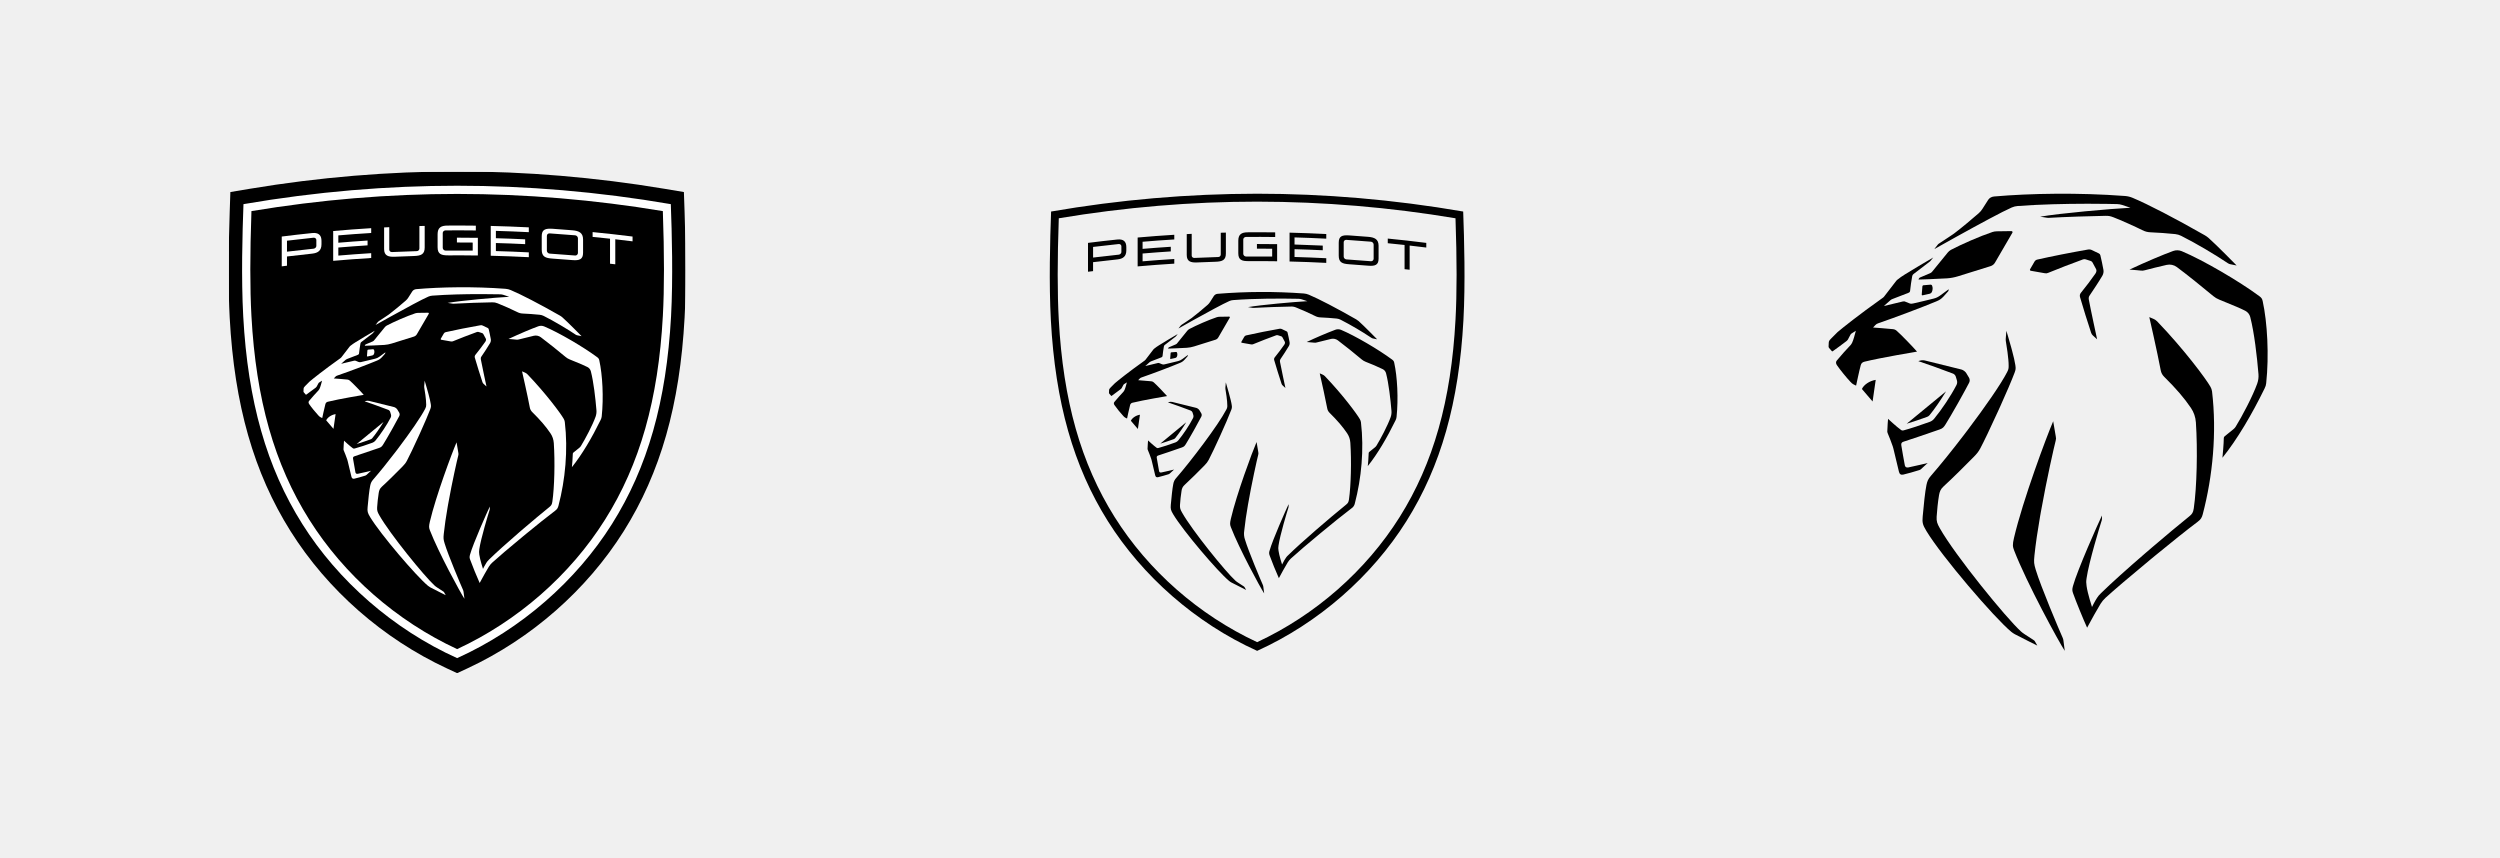
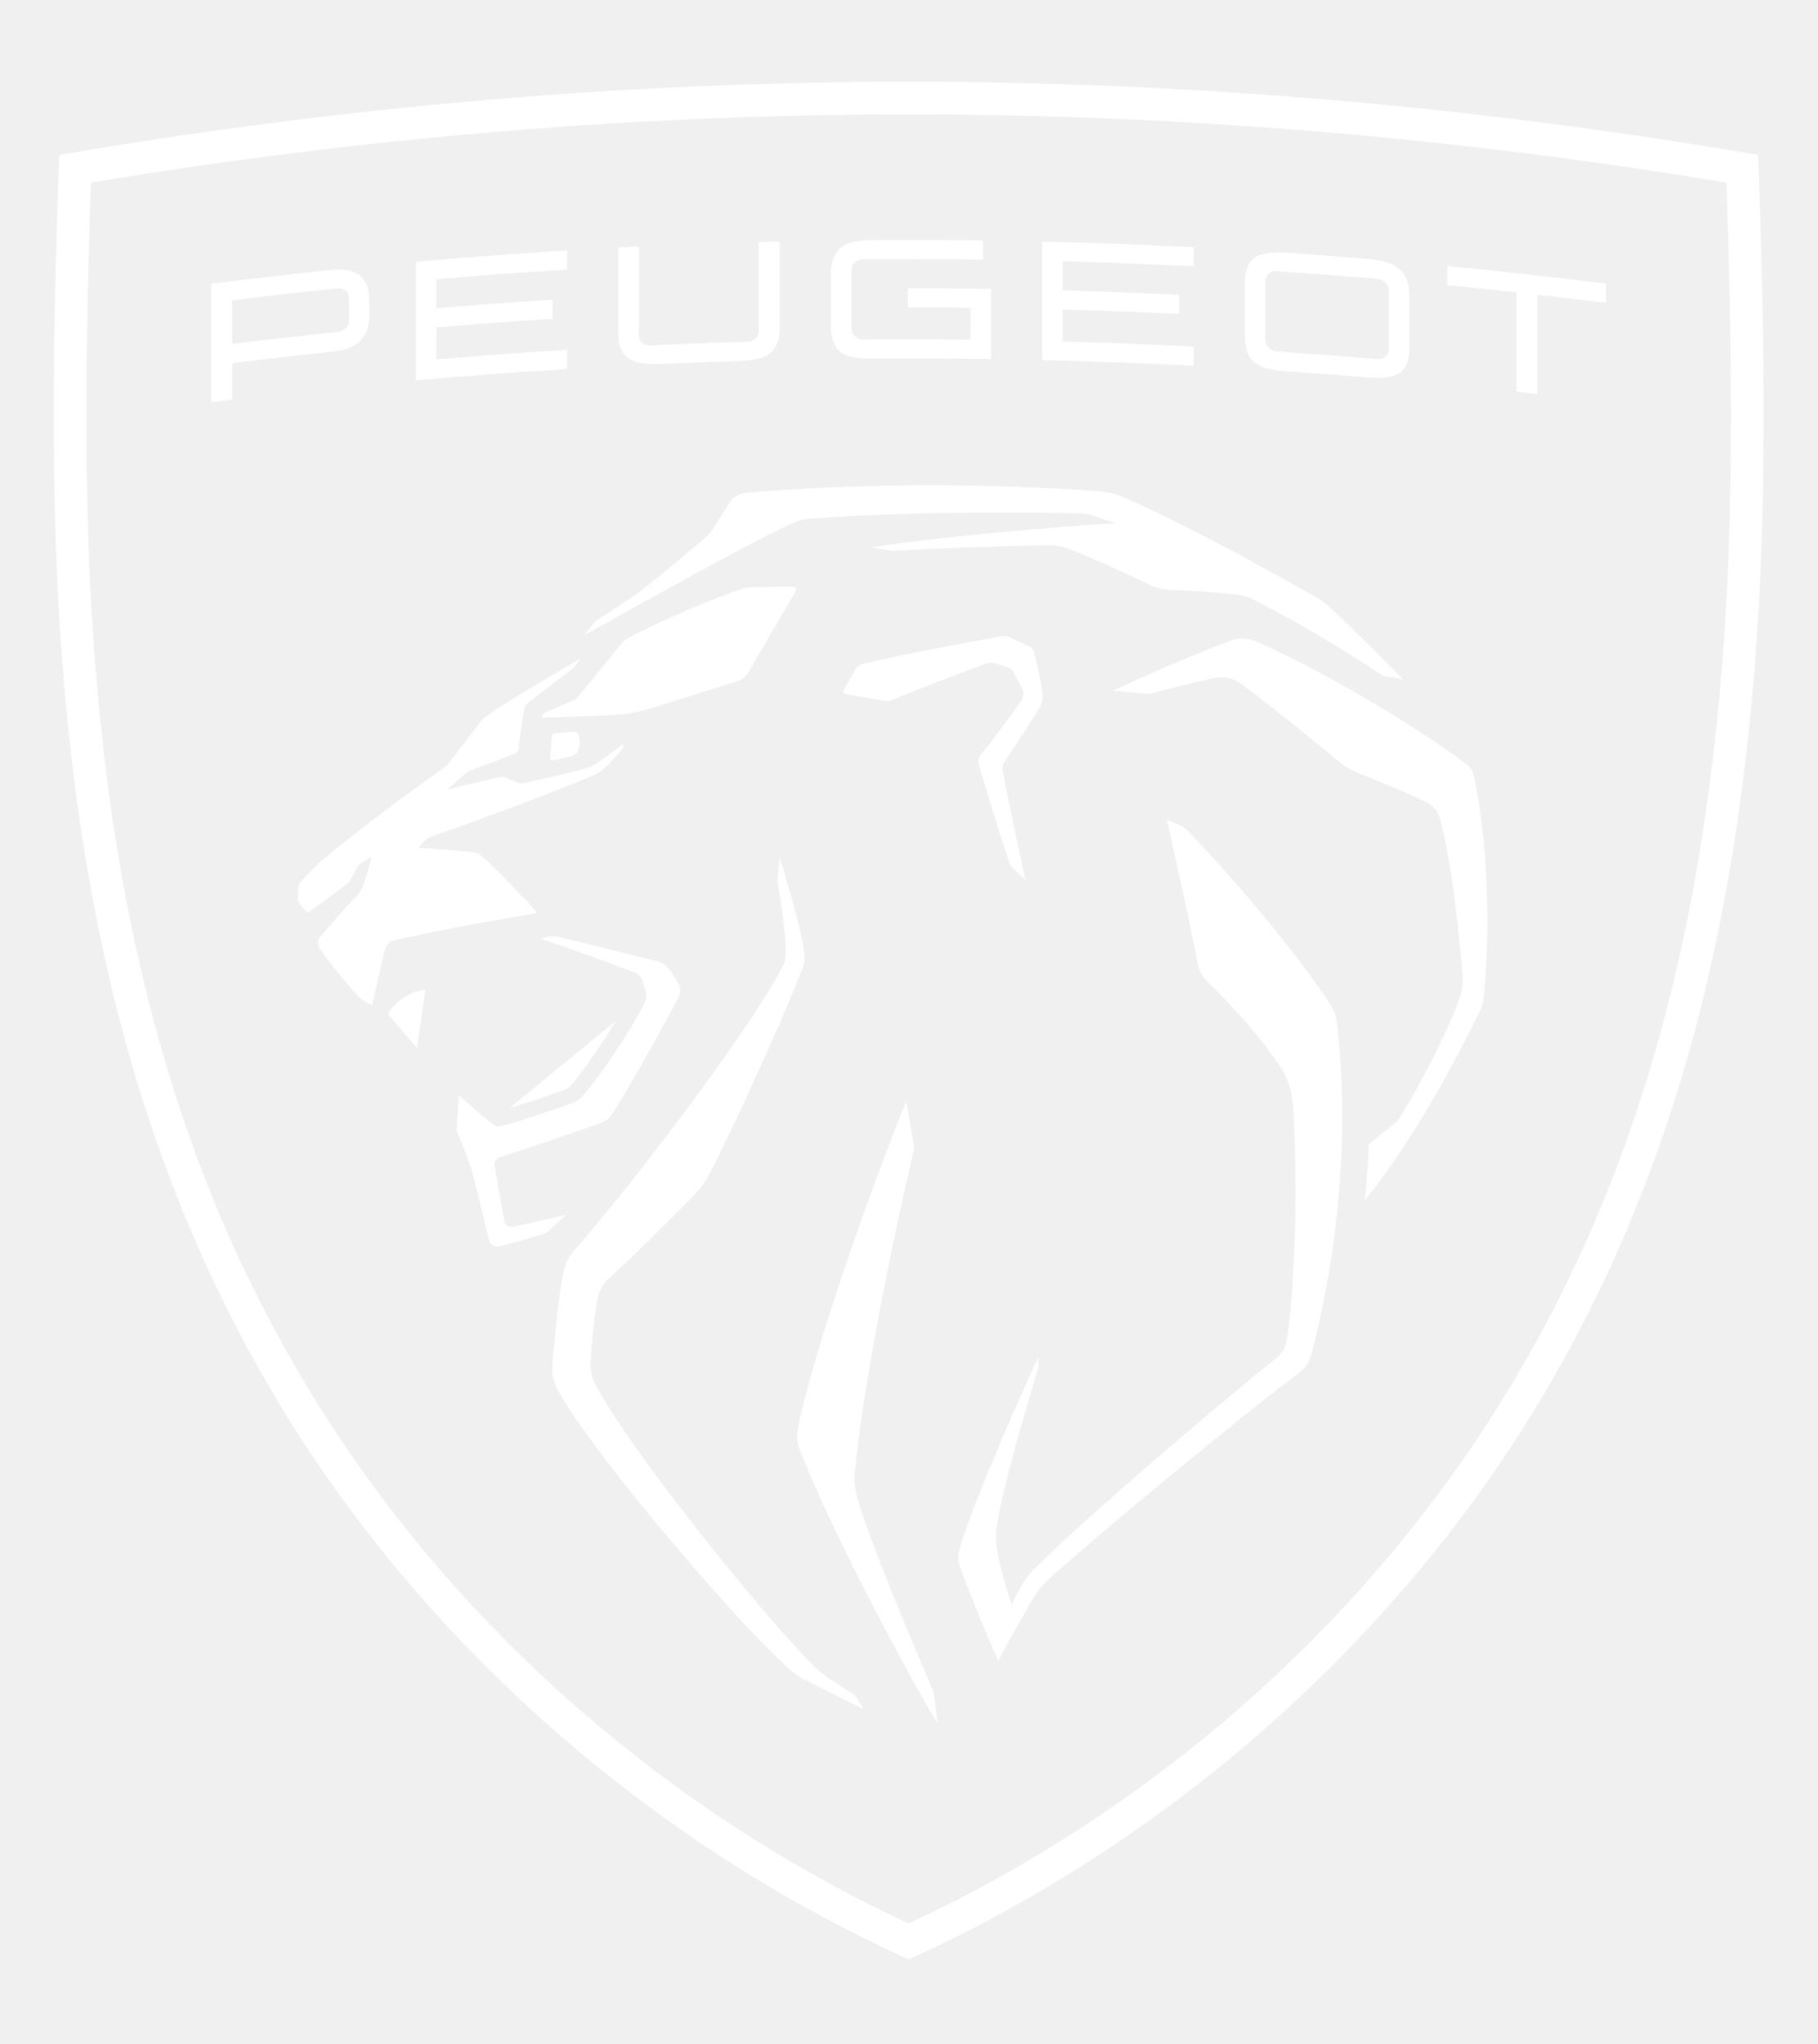
- <svg xmlns="http://www.w3.org/2000/svg" width="175" height="60" viewBox="0 0 175 60" fill="none">
+ <svg xmlns="http://www.w3.org/2000/svg" width="32" height="36" viewBox="16 12 32 35.121" fill="none">
  <g clip-path="url(#clip0_601_49967)">
-     <mask id="mask0_601_49967" style="mask-type:alpha" maskUnits="userSpaceOnUse" x="16" y="12" width="32" height="36">
-       <path d="M48 47.205H16V12.005H48V47.205Z" fill="black" />
-     </mask>
-     <g mask="url(#mask0_601_49967)">
-       <path fill-rule="evenodd" clip-rule="evenodd" d="M31.283 46.788C26.809 44.707 22.923 41.296 20.341 37.186C17.764 33.087 16.41 28.34 16.079 22.245C15.974 20.301 15.974 17.876 16.079 14.832L16.126 13.443L17.497 13.213C22.321 12.408 27.201 12 32 12C36.799 12 41.678 12.408 46.502 13.213L47.873 13.443L47.921 14.832C48.027 17.876 48.027 20.302 47.921 22.245C47.589 28.34 46.235 33.087 43.659 37.186C41.077 41.296 37.19 44.707 32.717 46.788L32 47.121L31.283 46.788Z" fill="black" />
-     </g>
    <path fill-rule="evenodd" clip-rule="evenodd" d="M32 13.001C27.162 13.001 22.14 13.413 17.043 14.29C16.967 16.326 16.88 19.473 17.026 22.143C17.35 28.098 18.666 32.719 21.166 36.688C23.658 40.645 27.518 44.048 32 46.069C36.482 44.048 40.342 40.645 42.834 36.688C45.334 32.719 46.649 28.098 46.974 22.143C47.119 19.473 47.033 16.326 46.957 14.29C41.86 13.413 36.838 13.001 32 13.001ZM32 13.575C36.769 13.575 41.612 13.979 46.399 14.777C46.505 17.797 46.504 20.201 46.4 22.113C46.081 27.965 44.794 32.5 42.347 36.383C39.902 40.266 36.234 43.473 32 45.438C27.766 43.473 24.098 40.266 21.653 36.383C19.207 32.5 17.919 27.965 17.6 22.113C17.496 20.201 17.496 17.797 17.601 14.777C22.388 13.979 27.231 13.575 32 13.575Z" fill="white" />
    <path fill-rule="evenodd" clip-rule="evenodd" d="M21.994 16.307C21.947 16.306 21.897 16.308 21.844 16.314C21.136 16.387 20.428 16.469 19.722 16.558V18.645C19.844 18.63 19.967 18.614 20.089 18.599V17.954C20.674 17.882 21.259 17.816 21.844 17.755C22.267 17.711 22.504 17.535 22.504 17.098V16.861C22.504 16.488 22.323 16.315 21.994 16.307ZM21.953 16.639C22.049 16.629 22.144 16.701 22.144 16.797V17.22C22.144 17.311 22.049 17.398 21.953 17.408C21.332 17.471 20.71 17.541 20.089 17.617V16.849C20.71 16.773 21.332 16.703 21.953 16.639Z" fill="white" />
    <path fill-rule="evenodd" clip-rule="evenodd" d="M31.321 15.79C31.984 15.785 32.646 15.787 33.308 15.796V16.132C32.6 16.123 31.892 16.121 31.184 16.127C31.088 16.128 30.992 16.211 30.992 16.306V17.352C30.992 17.448 31.088 17.542 31.184 17.541C31.819 17.536 32.454 17.537 33.089 17.544V16.98C32.72 16.976 32.352 16.974 31.984 16.974V16.637C32.472 16.637 32.961 16.641 33.45 16.648V17.885C32.763 17.875 32.076 17.872 31.39 17.876C30.887 17.88 30.632 17.793 30.632 17.306V16.397C30.632 15.942 30.86 15.793 31.321 15.79V15.79Z" fill="white" />
    <path fill-rule="evenodd" clip-rule="evenodd" d="M38.495 16.008C38.099 16.009 37.921 16.134 37.921 16.543V17.475C37.921 17.971 38.176 18.068 38.678 18.102C39.139 18.133 39.598 18.168 40.059 18.206C40.555 18.247 40.815 18.162 40.815 17.693V16.761C40.815 16.284 40.514 16.156 40.059 16.119C39.598 16.08 39.139 16.046 38.678 16.014C38.612 16.01 38.551 16.008 38.495 16.008ZM38.473 16.337C39.07 16.377 39.667 16.422 40.264 16.472C40.359 16.48 40.455 16.57 40.455 16.679V17.712C40.455 17.807 40.359 17.895 40.264 17.886C39.667 17.836 39.07 17.791 38.473 17.752C38.363 17.744 38.281 17.644 38.281 17.548V16.516C38.281 16.407 38.363 16.33 38.473 16.337Z" fill="white" />
    <path fill-rule="evenodd" clip-rule="evenodd" d="M29.728 15.813V17.323C29.728 17.801 29.476 17.906 28.97 17.921C28.528 17.935 28.087 17.951 27.646 17.971C27.176 17.992 26.888 17.903 26.888 17.43V15.92L27.249 15.902V17.475C27.249 17.571 27.331 17.649 27.44 17.644C28.018 17.617 28.596 17.595 29.175 17.579C29.285 17.576 29.358 17.492 29.358 17.396V15.823C29.481 15.819 29.604 15.816 29.728 15.813V15.813Z" fill="white" />
    <path fill-rule="evenodd" clip-rule="evenodd" d="M34.352 15.815C35.24 15.836 36.128 15.87 37.017 15.915V16.252C36.249 16.213 35.481 16.182 34.712 16.161V16.675C35.396 16.694 36.079 16.72 36.762 16.753V17.09C36.079 17.056 35.396 17.03 34.712 17.012V17.575C35.481 17.596 36.249 17.627 37.017 17.666V18.003C36.128 17.957 35.24 17.924 34.352 17.902V15.815Z" fill="white" />
    <path fill-rule="evenodd" clip-rule="evenodd" d="M25.984 15.972V16.308C25.217 16.355 24.45 16.411 23.683 16.477V16.991C24.365 16.932 25.047 16.882 25.73 16.838V17.175C25.047 17.218 24.365 17.269 23.683 17.327V17.891C24.45 17.826 25.217 17.769 25.984 17.722V18.059C25.097 18.113 24.21 18.18 23.323 18.259V16.171C24.21 16.093 25.097 16.026 25.984 15.972Z" fill="white" />
    <path fill-rule="evenodd" clip-rule="evenodd" d="M41.483 16.246C42.416 16.337 43.348 16.441 44.279 16.558V16.894C43.876 16.844 43.473 16.795 43.07 16.75V18.501C42.947 18.487 42.825 18.473 42.702 18.459V16.709C42.296 16.664 41.889 16.622 41.483 16.583V16.246Z" fill="white" />
    <path fill-rule="evenodd" clip-rule="evenodd" d="M29.139 20.24C30.852 20.09 33.17 20.049 35.384 20.216C35.51 20.226 35.633 20.255 35.749 20.304C36.474 20.609 37.762 21.275 39.193 22.091C39.256 22.127 39.315 22.17 39.37 22.218C39.749 22.551 40.71 23.531 40.71 23.531L40.41 23.472C40.368 23.464 40.329 23.448 40.293 23.424C39.687 23.018 38.802 22.489 38.061 22.116C37.973 22.072 37.878 22.044 37.78 22.034C37.419 21.995 36.931 21.962 36.612 21.949C36.455 21.942 36.348 21.916 36.194 21.838C35.9 21.689 35.187 21.367 34.832 21.232C34.681 21.174 34.603 21.16 34.454 21.163C33.844 21.171 32.455 21.216 31.746 21.26C31.721 21.261 31.698 21.26 31.674 21.256L31.336 21.203C32.295 21.039 34.665 20.828 35.646 20.776L35.247 20.643C35.17 20.618 35.089 20.604 35.008 20.602C34.795 20.597 34.321 20.588 33.706 20.587L33.496 20.587C32.565 20.589 31.367 20.612 30.262 20.695C30.166 20.702 30.072 20.725 29.983 20.764C29.536 20.959 28.448 21.548 27.356 22.153L27.114 22.287C26.832 22.444 26.553 22.6 26.288 22.749C26.288 22.749 26.424 22.574 26.45 22.54C26.473 22.511 26.48 22.505 26.512 22.485C26.555 22.456 26.705 22.358 26.856 22.258L26.968 22.184C27.059 22.123 27.14 22.07 27.185 22.038C27.208 22.023 27.222 22.012 27.25 21.991C27.579 21.744 28.098 21.308 28.407 21.038C28.477 20.977 28.536 20.906 28.585 20.827C28.685 20.666 28.794 20.491 28.861 20.394C28.919 20.31 29.017 20.251 29.139 20.24V20.24Z" fill="white" />
    <path fill-rule="evenodd" clip-rule="evenodd" d="M29.969 21.891C30.008 21.891 30.032 21.933 30.013 21.967L29.185 23.389C29.139 23.473 29.062 23.535 28.971 23.562L27.418 24.047C27.238 24.101 27.086 24.131 26.898 24.145C26.554 24.171 25.531 24.203 25.531 24.203L25.554 24.154C25.564 24.132 25.583 24.114 25.606 24.104L26.09 23.899C26.126 23.884 26.158 23.86 26.182 23.83L26.93 22.912C26.97 22.863 27.022 22.816 27.077 22.787C27.571 22.528 28.449 22.138 29.064 21.933C29.122 21.914 29.2 21.902 29.261 21.901L29.969 21.891Z" fill="white" />
    <path fill-rule="evenodd" clip-rule="evenodd" d="M26.105 24.446C26.138 24.443 26.169 24.462 26.181 24.491C26.224 24.59 26.212 24.701 26.171 24.795C26.155 24.834 26.105 24.871 26.065 24.88L25.725 24.955C25.705 24.96 25.686 24.944 25.687 24.923L25.719 24.525C25.721 24.498 25.743 24.477 25.77 24.475L26.105 24.446Z" fill="white" />
    <path fill-rule="evenodd" clip-rule="evenodd" d="M33.635 22.767C33.686 22.758 33.738 22.765 33.785 22.788L34.139 22.957C34.174 22.973 34.2 23.005 34.209 23.043C34.257 23.245 34.316 23.513 34.356 23.741C34.372 23.836 34.354 23.932 34.306 24.016C34.159 24.27 33.858 24.728 33.689 24.973C33.652 25.029 33.647 25.095 33.659 25.161C33.735 25.582 34.054 27.054 34.054 27.054L33.853 26.872C33.813 26.835 33.787 26.796 33.77 26.746C33.627 26.329 33.361 25.459 33.238 25.036C33.218 24.967 33.233 24.892 33.279 24.837C33.488 24.583 33.793 24.178 33.971 23.922C34.021 23.849 34.037 23.77 34.008 23.71C33.967 23.626 33.898 23.499 33.832 23.384C33.814 23.352 33.784 23.328 33.749 23.316L33.509 23.239C33.467 23.226 33.422 23.227 33.38 23.242C32.856 23.431 32.151 23.705 31.72 23.883C31.656 23.909 31.63 23.911 31.554 23.9C31.429 23.881 31.065 23.816 30.887 23.783C30.855 23.777 30.839 23.741 30.855 23.712L31.067 23.347C31.095 23.297 31.143 23.262 31.199 23.25C31.879 23.095 32.779 22.918 33.635 22.767V22.767Z" fill="white" />
    <path fill-rule="evenodd" clip-rule="evenodd" d="M26.237 23.15L26.098 23.321C26.09 23.329 26.082 23.336 26.074 23.344C25.952 23.434 25.436 23.828 25.297 23.938C25.257 23.969 25.241 23.997 25.232 24.046C25.201 24.22 25.149 24.552 25.133 24.735C25.129 24.789 25.106 24.815 25.051 24.837C24.811 24.934 24.528 25.037 24.299 25.128C24.249 25.148 24.236 25.155 24.207 25.177C24.184 25.195 23.879 25.466 23.879 25.466C23.879 25.466 24.541 25.303 24.785 25.249C24.843 25.236 24.867 25.239 24.921 25.264C24.971 25.288 25.055 25.32 25.099 25.337C25.166 25.361 25.202 25.36 25.277 25.344C25.551 25.283 26.011 25.174 26.256 25.11C26.383 25.077 26.453 25.043 26.561 24.968C26.678 24.886 26.975 24.664 26.975 24.664C26.975 24.664 26.97 24.703 26.966 24.725C26.963 24.744 26.956 24.754 26.944 24.769C26.883 24.841 26.777 24.96 26.725 25.014C26.604 25.138 26.532 25.182 26.381 25.245C25.685 25.535 24.495 25.984 23.603 26.292C23.545 26.312 23.52 26.329 23.476 26.373C23.429 26.421 23.366 26.491 23.366 26.491C23.366 26.491 24.094 26.543 24.316 26.569C24.388 26.577 24.439 26.601 24.494 26.648C24.677 26.804 25.281 27.425 25.462 27.64C25.462 27.64 23.744 27.925 22.948 28.122C22.85 28.147 22.8 28.209 22.778 28.288C22.712 28.518 22.557 29.261 22.557 29.261C22.557 29.261 22.502 29.243 22.425 29.199C22.372 29.168 22.345 29.143 22.287 29.082C22.099 28.883 21.789 28.503 21.64 28.283C21.597 28.218 21.578 28.135 21.633 28.069C21.794 27.871 22.118 27.509 22.297 27.323C22.316 27.303 22.34 27.268 22.366 27.218C22.426 27.099 22.506 26.797 22.533 26.688L22.542 26.653L22.543 26.648C22.543 26.648 22.541 26.649 22.538 26.651L22.506 26.671C22.462 26.699 22.39 26.744 22.359 26.763C22.313 26.793 22.301 26.805 22.282 26.845C22.253 26.906 22.202 27.002 22.163 27.068C22.151 27.09 22.117 27.123 22.099 27.137C21.87 27.311 21.618 27.498 21.439 27.624C21.426 27.633 21.411 27.629 21.4 27.619C21.377 27.596 21.281 27.487 21.264 27.462C21.25 27.44 21.243 27.42 21.243 27.394C21.243 27.349 21.247 27.269 21.252 27.21C21.257 27.14 21.278 27.107 21.363 27.018C21.459 26.919 21.564 26.815 21.673 26.708C21.943 26.482 22.622 25.932 23.836 25.068C23.859 25.052 23.88 25.032 23.897 25.01C24.024 24.838 24.386 24.37 24.476 24.258C24.488 24.243 24.502 24.228 24.518 24.215C24.661 24.103 24.732 24.054 24.877 23.963C25.215 23.75 25.87 23.363 26.237 23.15L26.237 23.15Z" fill="white" />
    <path fill-rule="evenodd" clip-rule="evenodd" d="M23.492 28.988L23.343 30.019L22.833 29.423C22.926 29.222 23.197 29.033 23.492 28.988Z" fill="white" />
    <path fill-rule="evenodd" clip-rule="evenodd" d="M26.848 29.535C26.594 29.952 26.291 30.394 26.061 30.671C26.031 30.707 25.991 30.735 25.946 30.752C25.695 30.846 25.277 30.986 24.97 31.08L26.848 29.535Z" fill="white" />
    <path fill-rule="evenodd" clip-rule="evenodd" d="M37.679 22.841C37.813 22.791 37.961 22.795 38.093 22.85C39.117 23.279 40.84 24.288 41.797 24.999C41.89 25.068 41.927 25.115 41.951 25.226C42.176 26.246 42.261 27.822 42.12 29.15C42.109 29.245 42.09 29.302 42.04 29.404C41.434 30.641 40.751 31.806 40.032 32.704L40.034 32.69C40.043 32.594 40.094 32.055 40.097 31.763C40.098 31.73 40.113 31.699 40.139 31.679C40.273 31.576 40.456 31.429 40.56 31.339C40.61 31.296 40.638 31.263 40.664 31.221C40.957 30.749 41.481 29.761 41.692 29.167C41.743 29.022 41.764 28.868 41.751 28.715C41.683 27.886 41.553 26.739 41.359 25.99C41.326 25.862 41.241 25.754 41.123 25.694C40.956 25.608 40.627 25.459 39.879 25.16C39.775 25.118 39.678 25.061 39.593 24.989C39.102 24.578 38.335 23.961 37.858 23.607C37.718 23.503 37.54 23.465 37.37 23.503C37.022 23.582 36.58 23.692 36.331 23.759C36.246 23.782 36.213 23.784 36.125 23.774C36.08 23.768 36.021 23.763 35.959 23.757L35.866 23.749C35.757 23.74 35.655 23.732 35.615 23.729L35.597 23.727C36.409 23.347 37.19 23.019 37.679 22.841L37.679 22.841Z" fill="white" />
    <path fill-rule="evenodd" clip-rule="evenodd" d="M25.592 28.073C25.672 28.047 25.758 28.044 25.84 28.064C26.209 28.152 26.991 28.343 27.581 28.494C27.664 28.515 27.768 28.592 27.812 28.665L27.94 28.879C27.985 28.954 27.988 29.046 27.949 29.123C27.841 29.331 27.688 29.612 27.526 29.902L27.404 30.12C27.178 30.519 26.954 30.904 26.826 31.107C26.742 31.24 26.695 31.3 26.546 31.352C25.965 31.556 25.243 31.8 24.814 31.939C24.727 31.967 24.697 32.02 24.714 32.117C24.745 32.294 24.844 32.894 24.881 33.069C24.895 33.133 24.947 33.184 25.044 33.166C25.297 33.118 25.972 32.953 25.972 32.953C25.972 32.953 25.773 33.137 25.654 33.245C25.632 33.266 25.607 33.281 25.579 33.29C25.395 33.351 24.946 33.477 24.806 33.507C24.697 33.531 24.627 33.488 24.599 33.365C24.599 33.365 24.407 32.552 24.338 32.275C24.327 32.233 24.316 32.197 24.303 32.155C24.251 31.995 24.127 31.681 24.056 31.516C24.048 31.497 24.044 31.476 24.044 31.455C24.047 31.267 24.081 30.847 24.081 30.847C24.081 30.847 24.495 31.233 24.695 31.373C24.74 31.404 24.767 31.411 24.822 31.397C25.096 31.326 25.728 31.118 26.075 30.989C26.154 30.959 26.223 30.91 26.277 30.845C26.636 30.413 27.086 29.741 27.345 29.234C27.381 29.164 27.388 29.084 27.365 29.009L27.309 28.825C27.293 28.771 27.236 28.711 27.183 28.691C26.572 28.459 26.09 28.287 25.524 28.094L25.592 28.073Z" fill="white" />
    <path fill-rule="evenodd" clip-rule="evenodd" d="M36.543 25.993L36.754 26.085C36.817 26.112 36.874 26.151 36.921 26.2C38.216 27.549 39.252 28.946 39.459 29.315C39.499 29.385 39.526 29.456 39.536 29.537C39.769 31.503 39.569 33.586 39.094 35.398C39.051 35.561 39.002 35.645 38.845 35.763C38.337 36.144 37.58 36.751 36.826 37.37L36.589 37.565C35.681 38.315 34.819 39.048 34.453 39.386C34.362 39.471 34.281 39.567 34.216 39.674C34.044 39.952 33.782 40.431 33.654 40.668L33.618 40.734C33.592 40.782 33.577 40.81 33.577 40.81C33.407 40.439 33.035 39.533 32.907 39.166C32.865 39.047 32.858 38.984 32.902 38.824C33.11 38.065 34.094 35.857 34.285 35.458L34.285 35.621C34.285 35.645 34.282 35.668 34.274 35.691C34.188 35.952 33.659 37.692 33.551 38.447C33.528 38.615 33.53 38.66 33.551 38.825C33.599 39.177 33.81 39.823 33.81 39.823C33.81 39.823 33.935 39.562 34.052 39.386C34.109 39.3 34.144 39.258 34.237 39.166C34.71 38.699 35.517 37.978 36.357 37.252L36.655 36.997C37.3 36.444 37.945 35.906 38.454 35.495C38.587 35.388 38.636 35.317 38.665 35.114C38.811 34.115 38.854 32.321 38.766 31.015C38.749 30.768 38.669 30.53 38.529 30.326C38.21 29.855 37.828 29.409 37.249 28.837C37.167 28.755 37.11 28.65 37.089 28.536C36.92 27.637 36.543 25.993 36.543 25.993H36.543Z" fill="white" />
    <path fill-rule="evenodd" clip-rule="evenodd" d="M29.725 26.648C29.725 26.648 29.843 27.028 29.956 27.441L29.996 27.587C30.068 27.856 30.132 28.122 30.155 28.29C30.177 28.452 30.173 28.495 30.116 28.65C29.976 29.021 29.718 29.618 29.444 30.228L29.325 30.49C28.989 31.23 28.648 31.945 28.482 32.255C28.401 32.407 28.324 32.506 28.17 32.662C27.82 33.018 27.149 33.69 26.733 34.066C26.583 34.203 26.542 34.32 26.511 34.497C26.462 34.781 26.413 35.266 26.399 35.517C26.387 35.737 26.423 35.84 26.546 36.058C27.278 37.361 29.722 40.356 30.418 40.985C30.468 41.031 30.505 41.062 30.612 41.132C30.714 41.2 31.048 41.416 31.048 41.416C31.061 41.425 31.072 41.437 31.081 41.451L31.202 41.663C31.202 41.663 31.19 41.658 31.17 41.648L31.118 41.622C31.076 41.601 31.02 41.574 30.957 41.542L30.802 41.464C30.564 41.345 30.28 41.202 30.131 41.122C30.07 41.089 30.012 41.05 29.959 41.006C29.143 40.33 26.645 37.415 25.91 36.197C25.727 35.893 25.708 35.795 25.733 35.507C25.779 34.972 25.85 34.298 25.913 34.003C25.951 33.825 25.99 33.721 26.127 33.563C26.587 33.035 27.148 32.339 27.694 31.623L27.886 31.37C28.714 30.273 29.477 29.175 29.762 28.616C29.828 28.489 29.833 28.445 29.834 28.324C29.838 27.976 29.727 27.297 29.697 27.125C29.693 27.098 29.691 27.071 29.694 27.044L29.725 26.648Z" fill="white" />
    <path fill-rule="evenodd" clip-rule="evenodd" d="M31.959 30.963C31.959 30.963 32.053 31.52 32.081 31.682C32.097 31.773 32.101 31.798 32.078 31.887C32.002 32.176 31.655 33.7 31.376 35.259L31.333 35.505C31.219 36.162 31.121 36.814 31.064 37.372C31.031 37.689 31.042 37.765 31.126 38.046C31.364 38.84 32.243 40.916 32.412 41.295C32.431 41.337 32.442 41.381 32.448 41.426L32.511 41.915C32.229 41.491 30.698 38.683 30.096 37.129C30.025 36.946 30.012 36.855 30.09 36.519C30.509 34.732 31.64 31.697 31.959 30.963H31.959Z" fill="white" />
  </g>
-   <g clip-path="url(#clip1_601_49967)">
-     <path d="M88 13.56C92.667 13.56 97.507 13.959 102.423 14.807C102.496 16.778 102.58 19.823 102.44 22.407C102.127 28.17 100.859 32.642 98.448 36.483C96.043 40.312 92.321 43.605 88 45.56C83.677 43.605 79.956 40.312 77.552 36.483C75.141 32.643 73.873 28.17 73.56 22.407C73.42 19.823 73.504 16.778 73.577 14.807C78.341 13.982 83.166 13.565 88 13.56ZM88 14.115C83.4 14.115 78.733 14.507 74.115 15.28C74.013 18.203 74.013 20.529 74.115 22.379C74.421 28.043 75.664 32.432 78.021 36.188C80.381 39.946 83.917 43.05 88 44.951C92.083 43.05 95.62 39.946 97.979 36.188C100.337 32.431 101.579 28.042 101.885 22.379C101.987 20.529 101.987 18.203 101.885 15.28C97.297 14.51 92.653 14.12 88 14.115ZM87.96 30.942L88.079 31.638C88.096 31.703 88.095 31.773 88.075 31.838C88.011 32.063 87.591 33.958 87.357 35.338C87.247 35.974 87.152 36.605 87.097 37.145C87.06 37.363 87.081 37.588 87.157 37.797C87.387 38.566 88.235 40.574 88.397 40.941C88.415 40.981 88.427 41.023 88.432 41.067L88.493 41.541C88.221 41.13 86.744 38.414 86.164 36.908C86.096 36.731 86.084 36.645 86.159 36.318C86.561 34.59 87.653 31.652 87.96 30.942ZM85.807 26.766C85.847 26.889 86.193 28.073 86.22 28.355C86.246 28.473 86.233 28.595 86.183 28.704C85.879 29.512 84.961 31.522 84.608 32.193C84.528 32.339 84.455 32.437 84.307 32.587C83.969 32.931 83.321 33.582 82.921 33.946C82.799 34.052 82.723 34.201 82.708 34.362C82.656 34.689 82.62 35.018 82.599 35.349C82.588 35.562 82.621 35.662 82.741 35.874C83.447 37.134 85.803 40.034 86.475 40.642C86.533 40.694 86.595 40.742 86.661 40.783C86.76 40.85 87.081 41.058 87.081 41.058C87.094 41.067 87.105 41.079 87.113 41.093L87.231 41.298C86.884 41.127 86.54 40.952 86.197 40.774C86.138 40.742 86.082 40.704 86.031 40.66C85.244 40.007 82.836 37.186 82.128 36.007C81.951 35.714 81.933 35.619 81.956 35.34C82.001 34.822 82.069 34.17 82.129 33.885C82.154 33.725 82.226 33.576 82.336 33.458C83.341 32.306 85.277 29.761 85.843 28.671C85.894 28.586 85.918 28.488 85.912 28.389C85.915 28.051 85.808 27.395 85.779 27.229C85.775 27.203 85.774 27.176 85.776 27.15L85.807 26.766ZM92.38 26.134C92.489 26.183 92.665 26.241 92.745 26.334C93.995 27.638 94.993 28.991 95.193 29.347C95.232 29.413 95.257 29.487 95.267 29.563C95.492 31.466 95.299 33.48 94.84 35.234C94.826 35.306 94.797 35.374 94.756 35.435C94.715 35.496 94.662 35.547 94.6 35.587C93.587 36.35 91.175 38.35 90.365 39.094C90.277 39.176 90.2 39.27 90.137 39.373C89.933 39.706 89.681 40.174 89.521 40.472C89.356 40.112 88.997 39.235 88.875 38.882C88.831 38.776 88.829 38.657 88.869 38.55C89.069 37.816 90.019 35.679 90.203 35.292C90.201 35.342 90.212 35.471 90.193 35.519C90.109 35.771 89.6 37.455 89.496 38.186C89.474 38.307 89.474 38.43 89.496 38.551C89.541 38.891 89.745 39.517 89.745 39.517C89.768 39.462 89.997 39.006 90.157 38.88C91.103 37.95 93.087 36.25 94.224 35.328C94.352 35.226 94.399 35.155 94.428 34.959C94.568 33.992 94.609 32.257 94.524 30.992C94.509 30.754 94.431 30.524 94.297 30.326C93.988 29.87 93.62 29.439 93.061 28.886C92.981 28.806 92.928 28.704 92.908 28.593C92.744 27.77 92.569 26.951 92.381 26.134H92.38ZM81.82 28.146C81.898 28.12 81.981 28.117 82.06 28.137C82.416 28.222 83.169 28.407 83.74 28.552C83.82 28.574 83.919 28.648 83.961 28.719L84.085 28.926C84.107 28.961 84.119 29.002 84.12 29.043C84.121 29.084 84.112 29.125 84.093 29.162C83.961 29.415 83.825 29.666 83.685 29.915L83.568 30.126C83.351 30.512 83.133 30.886 83.011 31.082C82.931 31.211 82.885 31.268 82.741 31.319C82.181 31.517 81.484 31.753 81.071 31.886C80.987 31.914 80.957 31.966 80.975 32.059C81.004 32.23 81.099 32.811 81.135 32.979C81.148 33.042 81.199 33.093 81.292 33.074C81.536 33.029 82.187 32.868 82.187 32.868L81.88 33.151C81.859 33.17 81.835 33.185 81.808 33.194C81.561 33.272 81.312 33.343 81.061 33.404C80.957 33.427 80.891 33.386 80.863 33.267C80.863 33.267 80.679 32.48 80.612 32.212C80.602 32.173 80.59 32.135 80.577 32.096C80.505 31.888 80.426 31.681 80.34 31.478C80.332 31.459 80.328 31.439 80.328 31.419C80.331 31.236 80.364 30.83 80.364 30.83C80.364 30.83 80.763 31.203 80.956 31.339C80.999 31.37 81.025 31.377 81.079 31.362C81.343 31.295 81.952 31.093 82.287 30.967C82.363 30.938 82.43 30.89 82.481 30.827C82.828 30.41 83.261 29.761 83.512 29.268C83.546 29.201 83.553 29.123 83.531 29.051L83.477 28.874C83.467 28.845 83.451 28.819 83.43 28.796C83.409 28.774 83.384 28.756 83.356 28.743C82.826 28.541 82.293 28.348 81.756 28.166L81.821 28.146H81.82ZM93.476 23.082C93.606 23.034 93.749 23.037 93.876 23.091C94.863 23.506 96.524 24.483 97.448 25.171C97.537 25.238 97.572 25.283 97.595 25.39C97.812 26.377 97.895 27.903 97.759 29.187C97.75 29.274 97.724 29.358 97.683 29.434C97.096 30.631 96.439 31.758 95.745 32.627C95.756 32.52 95.805 32.013 95.808 31.716C95.808 31.701 95.812 31.686 95.819 31.672C95.826 31.658 95.836 31.646 95.848 31.637C95.986 31.53 96.121 31.42 96.255 31.307C96.294 31.275 96.328 31.236 96.355 31.192C96.637 30.735 97.141 29.779 97.345 29.204C97.395 29.064 97.415 28.915 97.403 28.767C97.337 27.965 97.212 26.855 97.024 26.13C97.009 26.069 96.981 26.012 96.941 25.962C96.902 25.913 96.853 25.872 96.797 25.843C96.405 25.654 96.004 25.482 95.597 25.326C95.497 25.286 95.404 25.231 95.321 25.162C94.775 24.702 94.216 24.256 93.648 23.823C93.582 23.774 93.505 23.739 93.424 23.722C93.343 23.704 93.26 23.705 93.179 23.723C92.843 23.8 92.509 23.883 92.176 23.971C92.112 23.992 92.044 23.996 91.977 23.985C91.844 23.97 91.577 23.948 91.468 23.941C92.126 23.628 92.796 23.341 93.476 23.082ZM83.032 29.562C82.803 29.944 82.55 30.31 82.273 30.659C82.244 30.695 82.206 30.723 82.163 30.739C81.851 30.853 81.537 30.958 81.22 31.055L83.032 29.562ZM79.796 29.031L79.652 30.029L79.16 29.453C79.251 29.258 79.512 29.075 79.796 29.031ZM78.881 26.766L78.704 26.878C78.659 26.906 78.647 26.918 78.628 26.958C78.593 27.031 78.555 27.102 78.515 27.172C78.497 27.198 78.476 27.22 78.452 27.239C78.243 27.4 78.031 27.558 77.816 27.711C77.804 27.719 77.789 27.716 77.779 27.706C77.733 27.657 77.689 27.606 77.648 27.554C77.635 27.535 77.627 27.512 77.628 27.488C77.629 27.429 77.631 27.37 77.636 27.311C77.641 27.243 77.66 27.211 77.743 27.125C77.836 27.029 77.936 26.928 78.043 26.825C78.301 26.606 78.957 26.074 80.128 25.238C80.15 25.222 80.17 25.203 80.187 25.18C80.309 25.015 80.659 24.562 80.744 24.454C80.756 24.439 80.77 24.426 80.785 24.414C80.895 24.325 81.011 24.243 81.132 24.169C81.457 23.963 82.089 23.587 82.443 23.382L82.309 23.547L82.285 23.569C82.034 23.758 81.784 23.95 81.536 24.145C81.519 24.157 81.504 24.172 81.494 24.19C81.483 24.208 81.476 24.228 81.473 24.248C81.434 24.47 81.402 24.692 81.379 24.915C81.375 24.968 81.352 24.992 81.299 25.015C81.068 25.108 80.795 25.207 80.573 25.295C80.541 25.306 80.512 25.322 80.485 25.343C80.463 25.36 80.169 25.623 80.169 25.623C80.169 25.623 80.808 25.466 81.043 25.413C81.064 25.406 81.087 25.404 81.109 25.406C81.132 25.409 81.154 25.416 81.173 25.427C81.223 25.45 81.303 25.482 81.345 25.498C81.4 25.52 81.461 25.522 81.517 25.505C81.781 25.446 82.224 25.34 82.461 25.278C82.568 25.253 82.667 25.206 82.755 25.14C82.868 25.062 83.155 24.847 83.155 24.847L83.145 24.906C83.143 24.922 83.135 24.937 83.124 24.948C83.056 25.03 82.986 25.109 82.913 25.186C82.823 25.287 82.709 25.364 82.581 25.41C81.911 25.69 80.764 26.125 79.903 26.423C79.855 26.437 79.813 26.464 79.78 26.5L79.673 26.614C79.673 26.614 80.376 26.666 80.591 26.69C80.655 26.696 80.715 26.722 80.763 26.766C80.939 26.918 81.521 27.519 81.696 27.726C81.696 27.726 80.039 28.003 79.271 28.192C79.231 28.201 79.195 28.221 79.166 28.249C79.137 28.277 79.117 28.313 79.108 28.352C79.044 28.576 78.895 29.295 78.895 29.295C78.895 29.295 78.841 29.278 78.767 29.235C78.716 29.205 78.671 29.167 78.633 29.122C78.409 28.878 78.2 28.619 78.009 28.349C77.968 28.286 77.951 28.206 78.003 28.142C78.159 27.95 78.471 27.601 78.643 27.421C78.669 27.389 78.692 27.355 78.709 27.318C78.776 27.18 78.848 26.894 78.881 26.766ZM89.576 23.011C89.625 23.003 89.676 23.009 89.721 23.031L90.063 23.194C90.079 23.202 90.094 23.214 90.106 23.228C90.117 23.243 90.125 23.26 90.129 23.278C90.176 23.474 90.233 23.733 90.271 23.954C90.286 24.046 90.269 24.14 90.223 24.221C90.034 24.535 89.836 24.843 89.628 25.146C89.595 25.2 89.584 25.265 89.599 25.327C89.673 25.735 89.98 27.159 89.98 27.159L89.787 26.983C89.75 26.95 89.722 26.908 89.707 26.86C89.526 26.312 89.355 25.761 89.193 25.207C89.184 25.174 89.183 25.139 89.189 25.105C89.196 25.072 89.212 25.04 89.233 25.014C89.435 24.768 89.729 24.377 89.9 24.128C89.948 24.058 89.964 23.982 89.936 23.923C89.883 23.816 89.826 23.711 89.767 23.607C89.749 23.576 89.721 23.553 89.687 23.542L89.455 23.468C89.414 23.455 89.371 23.456 89.331 23.47C88.825 23.654 88.145 23.918 87.731 24.091C87.681 24.115 87.624 24.12 87.571 24.107C87.451 24.09 87.099 24.027 86.927 23.994C86.92 23.992 86.913 23.989 86.907 23.985C86.902 23.98 86.897 23.975 86.894 23.968C86.891 23.962 86.89 23.955 86.89 23.948C86.891 23.94 86.892 23.933 86.896 23.927L87.1 23.573C87.114 23.549 87.132 23.528 87.154 23.512C87.176 23.496 87.201 23.485 87.228 23.479C88.007 23.305 88.79 23.149 89.576 23.011ZM82.316 24.635C82.331 24.634 82.347 24.637 82.36 24.645C82.373 24.653 82.383 24.665 82.389 24.679C82.408 24.726 82.416 24.777 82.415 24.828C82.413 24.878 82.4 24.928 82.379 24.974C82.368 24.994 82.354 25.012 82.337 25.026C82.319 25.04 82.299 25.05 82.277 25.056L81.949 25.128C81.945 25.129 81.94 25.129 81.936 25.128C81.932 25.127 81.928 25.125 81.924 25.122C81.921 25.119 81.918 25.115 81.916 25.111C81.914 25.107 81.913 25.102 81.913 25.098L81.944 24.711C81.945 24.699 81.951 24.687 81.959 24.678C81.968 24.67 81.98 24.664 81.992 24.663L82.316 24.637V24.635ZM86.041 22.163C86.05 22.163 86.058 22.166 86.066 22.17C86.073 22.174 86.079 22.18 86.084 22.188C86.088 22.195 86.09 22.203 86.09 22.212C86.09 22.221 86.088 22.229 86.084 22.236L85.285 23.614C85.241 23.695 85.167 23.755 85.079 23.782L83.583 24.251C83.419 24.302 83.251 24.333 83.08 24.345C82.748 24.371 81.763 24.402 81.763 24.402L81.784 24.355C81.794 24.333 81.812 24.315 81.835 24.306L82.301 24.107C82.336 24.093 82.367 24.07 82.391 24.041L83.111 23.152C83.15 23.104 83.198 23.063 83.253 23.032C83.729 22.78 84.576 22.404 85.169 22.206C85.231 22.186 85.294 22.175 85.359 22.174L86.041 22.163ZM85.241 20.566C87.245 20.403 89.259 20.396 91.264 20.543C91.385 20.552 91.503 20.581 91.615 20.628C92.315 20.922 93.556 21.567 94.936 22.357C94.997 22.392 95.054 22.433 95.107 22.479C95.472 22.802 96.399 23.751 96.399 23.751L96.109 23.694C96.069 23.686 96.031 23.67 95.997 23.647C95.304 23.185 94.585 22.762 93.844 22.381C93.759 22.338 93.668 22.311 93.573 22.3C93.199 22.263 92.824 22.235 92.448 22.219C92.307 22.217 92.168 22.18 92.044 22.113C91.614 21.901 91.176 21.705 90.731 21.526C90.616 21.476 90.492 21.453 90.367 21.459C89.496 21.475 88.625 21.506 87.755 21.552C87.731 21.554 87.708 21.552 87.685 21.549L87.36 21.498C88.284 21.338 90.569 21.134 91.516 21.084L91.131 20.956C91.056 20.932 90.978 20.918 90.9 20.916C89.607 20.887 87.829 20.892 86.324 21.006C86.231 21.012 86.14 21.035 86.055 21.073C85.624 21.262 84.575 21.832 83.521 22.416L82.492 22.994L82.648 22.791C82.664 22.769 82.684 22.751 82.708 22.738C82.844 22.647 83.255 22.381 83.42 22.259C83.737 22.02 84.237 21.599 84.536 21.338C84.603 21.279 84.66 21.21 84.707 21.134C84.804 20.978 84.909 20.808 84.973 20.714C85.004 20.671 85.044 20.635 85.09 20.61C85.136 20.584 85.189 20.569 85.241 20.566ZM78.207 16.766C78.615 16.723 78.843 16.882 78.843 17.297V17.524C78.843 17.947 78.615 18.119 78.207 18.16C77.642 18.219 77.078 18.283 76.515 18.352V18.979C76.396 18.992 76.279 19.006 76.16 19.022V17.002C76.841 16.916 77.524 16.837 78.207 16.766ZM97.144 16.699C98.044 16.787 98.943 16.888 99.84 17.002V17.328C99.452 17.279 99.063 17.233 98.675 17.189V18.882C98.556 18.868 98.438 18.855 98.32 18.842V17.148C97.928 17.105 97.536 17.064 97.144 17.026V16.699ZM82.2 16.436V16.761C81.46 16.806 80.72 16.86 79.981 16.923V17.421C80.639 17.364 81.296 17.316 81.955 17.274V17.599C81.296 17.641 80.639 17.69 79.981 17.746V18.293C80.72 18.229 81.46 18.175 82.2 18.13V18.455C81.344 18.508 80.489 18.572 79.635 18.648V16.627C80.489 16.551 81.344 16.486 82.2 16.434V16.436ZM93.711 16.99C93.711 16.537 93.935 16.443 94.441 16.478C94.885 16.509 95.328 16.542 95.772 16.578C96.212 16.615 96.501 16.738 96.501 17.201V18.102C96.501 18.555 96.251 18.638 95.772 18.598C95.329 18.561 94.885 18.528 94.441 18.498C93.957 18.465 93.711 18.371 93.711 17.891V16.99ZM90.269 16.285C91.125 16.306 91.983 16.338 92.839 16.382V16.707C92.099 16.669 91.358 16.64 90.617 16.619V17.116C91.276 17.135 91.935 17.16 92.593 17.192V17.518C91.935 17.486 91.276 17.461 90.617 17.443V17.988C91.358 18.009 92.099 18.038 92.839 18.076V18.402C91.983 18.358 91.126 18.325 90.269 18.305V16.285ZM85.811 16.283V17.744C85.811 18.207 85.568 18.308 85.079 18.323C84.653 18.336 84.228 18.352 83.803 18.371C83.349 18.391 83.072 18.305 83.072 17.847V16.387L83.419 16.369V17.891C83.419 17.985 83.499 18.059 83.605 18.055C84.162 18.029 84.72 18.008 85.277 17.991C85.324 17.991 85.369 17.973 85.402 17.94C85.435 17.907 85.453 17.862 85.453 17.815V16.291L85.811 16.282V16.283ZM94.243 16.79C94.219 16.787 94.195 16.79 94.172 16.798C94.149 16.805 94.128 16.818 94.111 16.834C94.093 16.851 94.08 16.871 94.071 16.893C94.062 16.915 94.058 16.939 94.059 16.963V17.96C94.059 18.054 94.139 18.15 94.243 18.158C94.819 18.195 95.395 18.238 95.971 18.287C96.017 18.289 96.062 18.272 96.097 18.241C96.131 18.209 96.152 18.166 96.155 18.119V17.119C96.153 17.069 96.133 17.022 96.099 16.985C96.066 16.949 96.02 16.925 95.971 16.919C95.395 16.87 94.819 16.828 94.243 16.79ZM87.347 16.261C87.987 16.255 88.624 16.258 89.263 16.266V16.591C88.58 16.582 87.897 16.58 87.215 16.586C87.121 16.587 87.029 16.667 87.029 16.759V17.773C87.029 17.864 87.123 17.956 87.215 17.955C87.828 17.95 88.439 17.951 89.052 17.958V17.411C88.697 17.407 88.341 17.405 87.985 17.406V17.081C88.457 17.081 88.928 17.084 89.399 17.091V18.288C88.737 18.278 88.074 18.275 87.412 18.279C86.928 18.283 86.681 18.199 86.681 17.729V16.849C86.681 16.409 86.901 16.263 87.347 16.261ZM78.313 17.082C77.714 17.144 77.115 17.211 76.516 17.285V18.029C77.115 17.955 77.714 17.888 78.313 17.826C78.405 17.817 78.497 17.733 78.497 17.645V17.235C78.497 17.142 78.404 17.073 78.313 17.082Z" fill="black" />
-   </g>
-   <path fill-rule="evenodd" clip-rule="evenodd" d="M139.586 13.754C142.099 13.534 145.501 13.474 148.75 13.719C148.935 13.733 149.115 13.777 149.285 13.849C150.35 14.295 152.239 15.272 154.339 16.471C154.431 16.524 154.518 16.586 154.599 16.656C155.155 17.145 156.564 18.584 156.564 18.584L156.125 18.497C156.063 18.485 156.006 18.461 155.953 18.426C155.064 17.83 153.766 17.054 152.678 16.507C152.549 16.443 152.409 16.401 152.265 16.386C151.736 16.33 151.02 16.28 150.552 16.262C150.321 16.252 150.164 16.213 149.938 16.099C149.507 15.881 148.461 15.408 147.94 15.21C147.718 15.125 147.604 15.105 147.386 15.108C146.491 15.121 144.452 15.186 143.411 15.25C143.375 15.252 143.341 15.251 143.306 15.245L142.809 15.168C144.216 14.926 147.694 14.617 149.134 14.542L148.548 14.346C148.435 14.309 148.317 14.289 148.198 14.286C147.885 14.278 147.19 14.265 146.288 14.263L145.98 14.263C144.614 14.266 142.856 14.3 141.234 14.421C141.092 14.432 140.954 14.466 140.824 14.523C140.169 14.81 138.572 15.674 136.97 16.561L136.615 16.759C136.2 16.989 135.791 17.218 135.402 17.436C135.402 17.436 135.601 17.18 135.64 17.13C135.674 17.086 135.685 17.078 135.731 17.048C135.795 17.006 136.015 16.862 136.236 16.715L136.4 16.607C136.533 16.518 136.652 16.439 136.719 16.393C136.752 16.37 136.773 16.354 136.815 16.323C137.297 15.961 138.058 15.321 138.512 14.925C138.614 14.836 138.701 14.732 138.773 14.616C138.92 14.379 139.08 14.123 139.179 13.98C139.263 13.857 139.406 13.77 139.586 13.754V13.754Z" fill="black" />
-   <path fill-rule="evenodd" clip-rule="evenodd" d="M140.803 16.177C140.861 16.177 140.897 16.239 140.869 16.288L139.654 18.375C139.586 18.498 139.473 18.589 139.339 18.63L137.061 19.34C136.797 19.42 136.573 19.463 136.298 19.484C135.793 19.522 134.292 19.569 134.292 19.569L134.325 19.498C134.341 19.465 134.368 19.438 134.402 19.424L135.112 19.123C135.165 19.101 135.212 19.066 135.247 19.022L136.344 17.675C136.403 17.603 136.479 17.534 136.561 17.491C137.285 17.111 138.574 16.54 139.476 16.239C139.561 16.211 139.676 16.193 139.765 16.192L140.803 16.177Z" fill="black" />
-   <path fill-rule="evenodd" clip-rule="evenodd" d="M135.134 19.926C135.182 19.922 135.227 19.949 135.246 19.992C135.308 20.138 135.291 20.3 135.231 20.439C135.207 20.495 135.134 20.55 135.075 20.563L134.577 20.674C134.547 20.68 134.519 20.656 134.521 20.626L134.568 20.042C134.571 20.003 134.602 19.971 134.642 19.968L135.134 19.926Z" fill="black" />
-   <path fill-rule="evenodd" clip-rule="evenodd" d="M146.183 17.463C146.258 17.45 146.334 17.46 146.403 17.492L146.923 17.741C146.974 17.765 147.012 17.812 147.025 17.868C147.096 18.164 147.183 18.558 147.241 18.892C147.264 19.031 147.238 19.172 147.168 19.295C146.952 19.668 146.51 20.339 146.263 20.7C146.208 20.781 146.201 20.879 146.218 20.975C146.33 21.594 146.798 23.753 146.798 23.753L146.504 23.486C146.445 23.432 146.406 23.375 146.381 23.301C146.172 22.69 145.78 21.413 145.6 20.793C145.571 20.69 145.593 20.581 145.661 20.499C145.968 20.128 146.415 19.533 146.676 19.157C146.749 19.051 146.773 18.934 146.73 18.846C146.67 18.723 146.569 18.537 146.472 18.367C146.446 18.32 146.402 18.285 146.351 18.268L145.998 18.155C145.936 18.136 145.87 18.137 145.809 18.159C145.04 18.437 144.005 18.838 143.372 19.1C143.28 19.139 143.242 19.142 143.13 19.125C142.946 19.098 142.413 19.002 142.151 18.953C142.104 18.944 142.08 18.891 142.104 18.85L142.415 18.313C142.457 18.241 142.526 18.189 142.608 18.171C143.607 17.944 144.927 17.683 146.183 17.463V17.463Z" fill="black" />
-   <path fill-rule="evenodd" clip-rule="evenodd" d="M135.327 18.025L135.123 18.276C135.111 18.287 135.1 18.297 135.089 18.308C134.909 18.441 134.153 19.019 133.948 19.181C133.89 19.227 133.867 19.267 133.853 19.339C133.807 19.595 133.73 20.081 133.708 20.35C133.701 20.429 133.667 20.468 133.587 20.5C133.236 20.643 132.82 20.793 132.483 20.927C132.411 20.956 132.391 20.966 132.348 20.999C132.315 21.025 131.868 21.423 131.868 21.423C131.868 21.423 132.84 21.184 133.196 21.104C133.281 21.085 133.318 21.09 133.396 21.127C133.47 21.161 133.593 21.209 133.657 21.233C133.756 21.269 133.809 21.268 133.919 21.244C134.32 21.154 134.996 20.994 135.355 20.901C135.542 20.853 135.644 20.802 135.802 20.692C135.975 20.572 136.411 20.246 136.411 20.246C136.411 20.246 136.403 20.304 136.397 20.336C136.392 20.363 136.382 20.379 136.364 20.4C136.276 20.506 136.12 20.68 136.043 20.759C135.866 20.942 135.761 21.006 135.539 21.099C134.518 21.523 132.772 22.183 131.463 22.635C131.377 22.665 131.34 22.689 131.276 22.754C131.207 22.824 131.115 22.926 131.115 22.926C131.115 22.926 132.183 23.004 132.509 23.041C132.614 23.053 132.69 23.088 132.77 23.157C133.038 23.387 133.925 24.297 134.191 24.614C134.191 24.614 131.669 25.032 130.501 25.321C130.357 25.357 130.285 25.448 130.252 25.563C130.156 25.902 129.928 26.991 129.928 26.991C129.928 26.991 129.847 26.965 129.734 26.9C129.656 26.856 129.616 26.819 129.531 26.729C129.255 26.437 128.801 25.88 128.582 25.557C128.518 25.461 128.491 25.34 128.571 25.243C128.808 24.952 129.284 24.421 129.546 24.149C129.574 24.119 129.61 24.068 129.647 23.994C129.736 23.819 129.852 23.376 129.893 23.216L129.906 23.164L129.907 23.157C129.907 23.157 129.905 23.159 129.9 23.161L129.852 23.192C129.787 23.232 129.682 23.298 129.637 23.326C129.57 23.369 129.551 23.388 129.523 23.447C129.481 23.536 129.406 23.676 129.35 23.773C129.331 23.805 129.281 23.855 129.255 23.875C128.92 24.131 128.55 24.405 128.286 24.59C128.268 24.602 128.245 24.597 128.23 24.582C128.196 24.548 128.056 24.389 128.031 24.351C128.01 24.32 128 24.29 128 24.253C128 24.186 128.006 24.069 128.013 23.982C128.021 23.879 128.05 23.83 128.176 23.701C128.317 23.555 128.47 23.402 128.631 23.245C129.026 22.914 130.023 22.107 131.805 20.839C131.838 20.815 131.869 20.787 131.893 20.753C132.08 20.502 132.612 19.814 132.743 19.651C132.761 19.628 132.782 19.606 132.806 19.588C133.015 19.422 133.119 19.351 133.332 19.217C133.828 18.905 134.789 18.337 135.327 18.025L135.327 18.025Z" fill="black" />
-   <path fill-rule="evenodd" clip-rule="evenodd" d="M131.3 26.591L131.081 28.104L130.333 27.229C130.469 26.935 130.867 26.657 131.3 26.591Z" fill="black" />
-   <path fill-rule="evenodd" clip-rule="evenodd" d="M136.224 27.394C135.851 28.005 135.406 28.655 135.07 29.06C135.026 29.113 134.967 29.154 134.901 29.179C134.533 29.317 133.919 29.523 133.468 29.661L136.224 27.394Z" fill="black" />
-   <path fill-rule="evenodd" clip-rule="evenodd" d="M152.117 17.57C152.315 17.498 152.531 17.503 152.725 17.584C154.228 18.214 156.756 19.694 158.161 20.737C158.296 20.838 158.35 20.908 158.386 21.07C158.716 22.567 158.841 24.881 158.633 26.828C158.618 26.968 158.59 27.052 158.517 27.201C157.627 29.017 156.625 30.726 155.57 32.044L155.572 32.023C155.586 31.882 155.662 31.091 155.666 30.663C155.666 30.614 155.689 30.57 155.728 30.54C155.923 30.388 156.192 30.173 156.344 30.041C156.419 29.977 156.46 29.929 156.498 29.867C156.928 29.175 157.696 27.725 158.005 26.853C158.081 26.64 158.111 26.415 158.093 26.19C157.993 24.974 157.802 23.291 157.517 22.192C157.469 22.004 157.344 21.846 157.172 21.757C156.926 21.631 156.444 21.412 155.346 20.973C155.193 20.912 155.051 20.828 154.926 20.723C154.206 20.119 153.08 19.215 152.38 18.694C152.175 18.542 151.914 18.486 151.664 18.543C151.154 18.658 150.504 18.819 150.139 18.918C150.015 18.951 149.966 18.954 149.838 18.939C149.771 18.932 149.684 18.923 149.594 18.915L149.457 18.903C149.297 18.89 149.147 18.878 149.088 18.874L149.062 18.872C150.254 18.314 151.4 17.832 152.117 17.57L152.117 17.57Z" fill="black" />
-   <path fill-rule="evenodd" clip-rule="evenodd" d="M134.381 25.248C134.499 25.21 134.625 25.206 134.745 25.234C135.287 25.364 136.434 25.645 137.3 25.866C137.422 25.897 137.574 26.01 137.638 26.118L137.827 26.431C137.893 26.541 137.898 26.676 137.839 26.79C137.682 27.094 137.457 27.507 137.219 27.932L137.04 28.252C136.709 28.838 136.379 29.402 136.192 29.7C136.069 29.896 136 29.983 135.781 30.06C134.928 30.36 133.869 30.717 133.24 30.921C133.111 30.962 133.068 31.04 133.093 31.182C133.138 31.442 133.283 32.322 133.339 32.579C133.359 32.673 133.435 32.749 133.576 32.722C133.948 32.651 134.939 32.41 134.939 32.41C134.939 32.41 134.647 32.679 134.472 32.838C134.44 32.868 134.403 32.89 134.362 32.903C134.092 32.993 133.433 33.178 133.227 33.222C133.067 33.257 132.965 33.194 132.924 33.013C132.924 33.013 132.643 31.82 132.541 31.415C132.525 31.353 132.509 31.299 132.49 31.238C132.414 31.004 132.231 30.542 132.128 30.3C132.116 30.272 132.11 30.242 132.11 30.211C132.113 29.935 132.164 29.319 132.164 29.319C132.164 29.319 132.771 29.886 133.064 30.09C133.13 30.137 133.17 30.146 133.251 30.126C133.654 30.023 134.581 29.717 135.09 29.527C135.206 29.483 135.307 29.411 135.387 29.315C135.913 28.681 136.573 27.695 136.954 26.951C137.006 26.849 137.016 26.732 136.983 26.622L136.901 26.352C136.877 26.273 136.794 26.184 136.716 26.155C135.82 25.814 135.113 25.562 134.282 25.279L134.381 25.248Z" fill="black" />
-   <path fill-rule="evenodd" clip-rule="evenodd" d="M150.451 22.197L150.761 22.331C150.852 22.371 150.936 22.428 151.005 22.5C152.905 24.479 154.425 26.53 154.729 27.07C154.788 27.174 154.828 27.278 154.843 27.397C155.184 30.282 154.891 33.338 154.193 35.996C154.13 36.236 154.059 36.359 153.828 36.532C153.083 37.091 151.972 37.982 150.866 38.89L150.518 39.177C149.186 40.277 147.921 41.354 147.384 41.849C147.249 41.974 147.132 42.115 147.036 42.271C146.784 42.679 146.4 43.382 146.211 43.73L146.158 43.828C146.12 43.898 146.098 43.939 146.098 43.939C145.848 43.394 145.302 42.064 145.115 41.527C145.054 41.351 145.043 41.26 145.107 41.025C145.413 39.91 146.856 36.67 147.137 36.084L147.138 36.324C147.138 36.359 147.132 36.394 147.121 36.426C146.995 36.81 146.218 39.363 146.061 40.471C146.026 40.717 146.029 40.783 146.061 41.025C146.13 41.542 146.44 42.49 146.44 42.49C146.44 42.49 146.624 42.108 146.795 41.849C146.879 41.722 146.929 41.661 147.067 41.525C147.761 40.841 148.945 39.782 150.178 38.718L150.614 38.343C151.562 37.532 152.507 36.743 153.255 36.14C153.449 35.983 153.522 35.878 153.565 35.58C153.779 34.114 153.841 31.481 153.712 29.565C153.687 29.204 153.57 28.854 153.365 28.554C152.897 27.863 152.336 27.209 151.487 26.369C151.365 26.249 151.283 26.095 151.252 25.927C151.004 24.608 150.451 22.197 150.451 22.197H150.451Z" fill="black" />
-   <path fill-rule="evenodd" clip-rule="evenodd" d="M140.446 23.157C140.446 23.157 140.619 23.715 140.785 24.321L140.843 24.536C140.949 24.93 141.042 25.32 141.076 25.567C141.109 25.804 141.103 25.868 141.019 26.095C140.814 26.64 140.436 27.515 140.033 28.411L139.859 28.794C139.365 29.881 138.865 30.93 138.622 31.384C138.502 31.608 138.389 31.754 138.164 31.982C137.65 32.504 136.665 33.491 136.056 34.043C135.835 34.243 135.775 34.415 135.73 34.675C135.657 35.092 135.585 35.804 135.565 36.171C135.548 36.494 135.6 36.646 135.781 36.966C136.855 38.877 140.441 43.273 141.462 44.196C141.536 44.263 141.591 44.308 141.747 44.411C141.897 44.511 142.387 44.828 142.387 44.828C142.406 44.841 142.423 44.859 142.435 44.88L142.613 45.191C142.613 45.191 142.596 45.183 142.566 45.168L142.49 45.13C142.428 45.099 142.347 45.059 142.253 45.012L142.025 44.899C141.676 44.724 141.26 44.514 141.042 44.397C140.952 44.348 140.867 44.291 140.788 44.226C139.592 43.235 135.926 38.956 134.848 37.17C134.579 36.724 134.552 36.579 134.588 36.157C134.655 35.371 134.76 34.383 134.852 33.95C134.907 33.689 134.965 33.536 135.166 33.305C135.84 32.53 136.663 31.508 137.465 30.458L137.747 30.087C138.963 28.477 140.082 26.866 140.5 26.045C140.596 25.858 140.604 25.793 140.606 25.617C140.612 25.106 140.448 24.11 140.405 23.858C140.398 23.818 140.396 23.778 140.4 23.738L140.446 23.157Z" fill="black" />
-   <path fill-rule="evenodd" clip-rule="evenodd" d="M143.723 29.488C143.723 29.488 143.861 30.306 143.903 30.544C143.927 30.678 143.932 30.714 143.898 30.846C143.787 31.27 143.277 33.505 142.869 35.793L142.805 36.154C142.638 37.118 142.494 38.075 142.41 38.893C142.363 39.358 142.378 39.47 142.501 39.882C142.85 41.048 144.141 44.094 144.389 44.65C144.417 44.711 144.433 44.776 144.441 44.842L144.534 45.56C144.121 44.938 141.873 40.818 140.991 38.536C140.887 38.268 140.866 38.135 140.982 37.641C141.596 35.02 143.256 30.567 143.723 29.488H143.723Z" fill="black" />
  <defs>
    <clipPath id="clip0_601_49967">
      <rect width="32" height="35.121" fill="white" transform="translate(16 12)" />
    </clipPath>
-     <clipPath id="clip1_601_49967">
-       <rect width="32" height="32" fill="white" transform="translate(72 13.5605)" />
-     </clipPath>
  </defs>
</svg>
